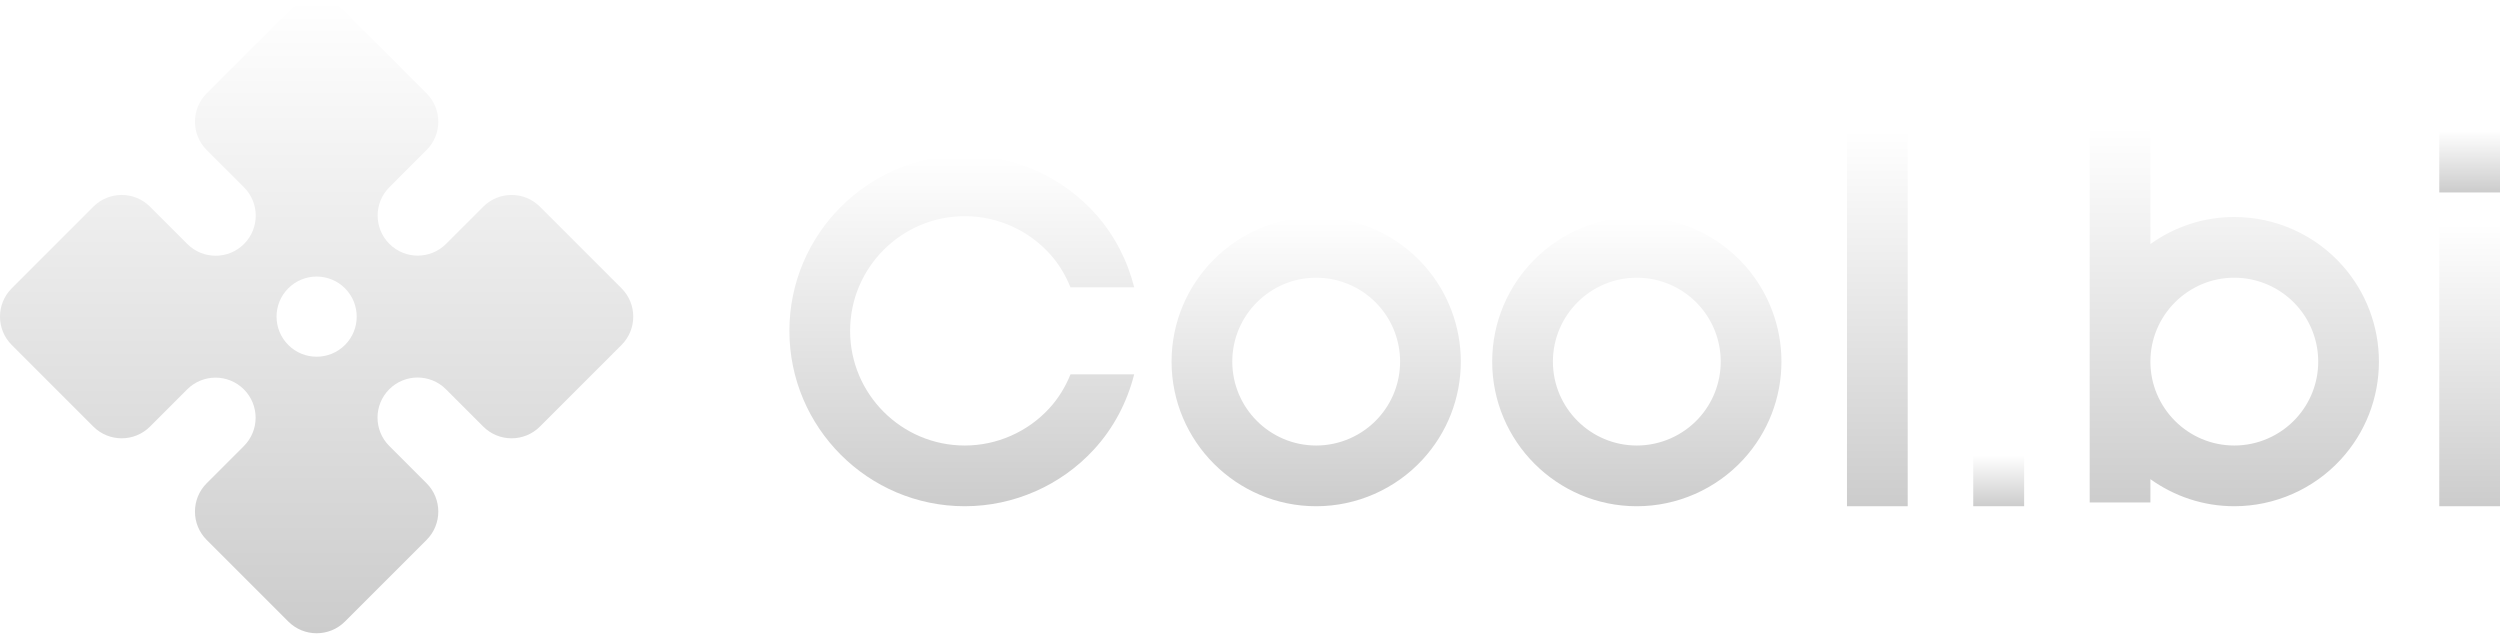
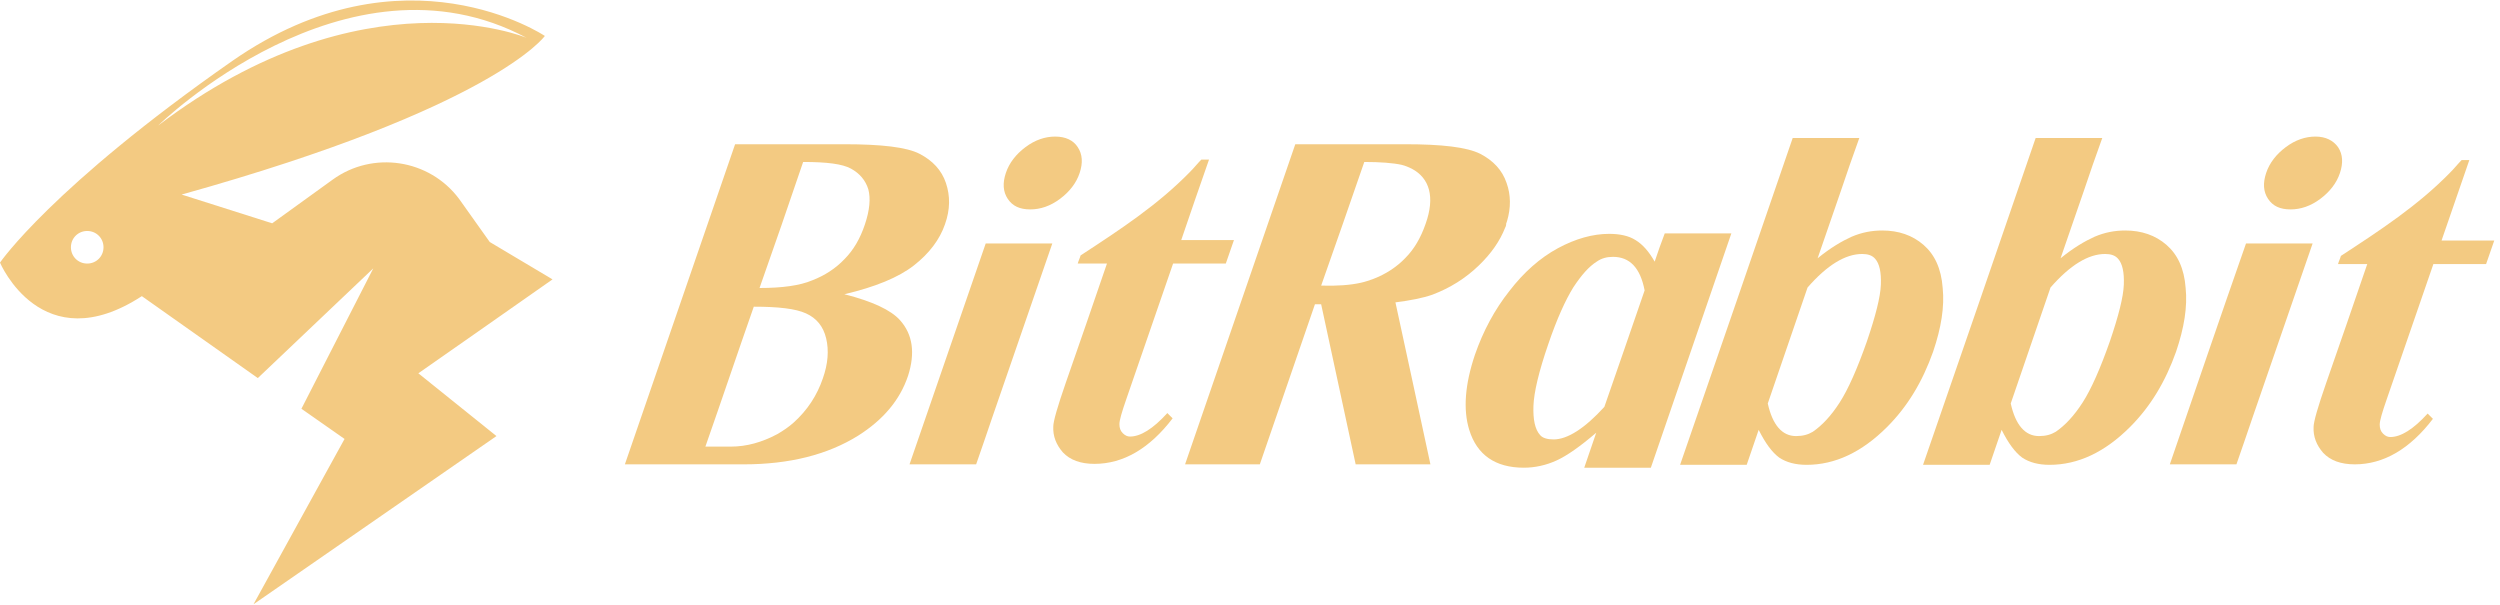
- <svg xmlns="http://www.w3.org/2000/svg" version="1.1" x="0px" y="0px" viewBox="0 0 458.796 116.216" enable-background="new 0 0 458.796 116.216" xml:space="preserve">
+ <svg xmlns="http://www.w3.org/2000/svg" version="1.1" id="图层_1" x="0px" y="0px" viewBox="0 0 521.7 126.1" style="enable-background:new 0 0 521.7 126.1;" xml:space="preserve">
+   <style type="text/css">
+ 	.st0{fill:#F3CA82;}
+ 	.st1{fill:#F3CA82;}
+ 	.st2{fill:#F3CA82;}
+ 	.st3{fill:#F3CA82;}
+ 	.st4{fill:#F3CA82;}
+ 	.st5{fill:#F3CA82;}
+ 	.st6{fill:#F3CA82;}
+ 	.st7{fill:#F3CA82;}
+ 	.st8{fill:#F3CA82;}
+ 	.st9{fill:#F3CA82;}
+ 	.st10{fill:#F3CA82;}
+ 	.st11{fill:#F3CA82;}
+ </style>
  <g>
+     <path class="st0" d="M115.3,58.3l-13.1-7.8l-6.4-9c-6.2-8.3-18-10.1-26.4-4l-12.6,9.1l-18.9-6c65.3-18.2,75.8-33.1,75.8-33.1   s-29.4-19.7-65.2,5.2C10.8,39,0,54.8,0,54.8s8.7,20.6,29.6,7l24.2,17.1L77.9,56L62.9,85.3l9,6.3l-19,34.5L103.6,91L87.3,77.9   C88.2,77.3,115.3,58.3,115.3,58.3z M18.2,55c-1.9,0-3.4-1.5-3.4-3.4s1.5-3.4,3.4-3.4c1.9,0,3.4,1.5,3.4,3.4S20.1,55,18.2,55z    M109.9,7.9c0,0-34-14.3-76.9,18.3C33,26.2,72.2-12.2,109.9,7.9z" />
    <g>
-       <linearGradient id="SVGID_1_" gradientUnits="userSpaceOnUse" x1="241.545" y1="92.902" x2="241.545" y2="39.821">
-         <stop offset="0" style="stop-color:#CCCCCC" />
-         <stop offset="1" style="stop-color:#FFFFFF" />
-       </linearGradient>
-       <path fill="url(#SVGID_1_)" d="M241.545,39.821c-14.634,0-26.541,11.907-26.541,26.541s11.907,26.541,26.541,26.541    c7.413,0,14.54-3.134,19.548-8.592c4.508-4.905,6.992-11.279,6.992-17.949c0-6.474-2.357-12.712-6.644-17.566    C256.4,43.092,249.151,39.821,241.545,39.821z M252.886,76.774c-2.905,3.17-7.04,4.987-11.341,4.987    c-8.49,0-15.399-6.907-15.399-15.399s6.909-15.399,15.399-15.399c4.414,0,8.621,1.899,11.544,5.208    c2.488,2.814,3.855,6.434,3.855,10.191C256.944,70.229,255.505,73.927,252.886,76.774z" />
-       <linearGradient id="SVGID_2_" gradientUnits="userSpaceOnUse" x1="300.386" y1="92.902" x2="300.386" y2="39.821">
-         <stop offset="0" style="stop-color:#CCCCCC" />
-         <stop offset="1" style="stop-color:#FFFFFF" />
-       </linearGradient>
-       <path fill="url(#SVGID_2_)" d="M300.386,39.821c-14.634,0-26.541,11.907-26.541,26.541s11.907,26.541,26.541,26.541    c7.409,0,14.536-3.132,19.552-8.594c4.508-4.907,6.989-11.281,6.989-17.947c0-6.479-2.361-12.719-6.644-17.564    C315.248,43.092,307.995,39.821,300.386,39.821z M311.734,76.772c-2.912,3.17-7.047,4.989-11.348,4.989    c-8.49,0-15.399-6.907-15.399-15.399s6.909-15.399,15.399-15.399c4.414,0,8.624,1.899,11.548,5.21    c2.484,2.811,3.852,6.428,3.852,10.189C315.785,70.229,314.345,73.927,311.734,76.772z" />
-       <linearGradient id="SVGID_3_" gradientUnits="userSpaceOnUse" x1="344.527" y1="92.902" x2="344.527" y2="24.001">
-         <stop offset="0" style="stop-color:#CCCCCC" />
-         <stop offset="1" style="stop-color:#FFFFFF" />
-       </linearGradient>
-       <rect x="338.956" y="24.001" fill="url(#SVGID_3_)" width="11.141" height="68.901" />
-       <linearGradient id="SVGID_4_" gradientUnits="userSpaceOnUse" x1="410.038" y1="92.902" x2="410.038" y2="23.314">
-         <stop offset="0" style="stop-color:#CCCCCC" />
-         <stop offset="1" style="stop-color:#FFFFFF" />
-       </linearGradient>
-       <path fill="url(#SVGID_4_)" d="M410.037,39.821c-5.743,0-11.051,1.853-15.399,4.966V23.314h-11.141v68.901h11.141v-4.279    c4.348,3.113,9.656,4.966,15.399,4.966c7.413,0,14.54-3.132,19.548-8.59c4.508-4.907,6.992-11.283,6.992-17.951    c0-6.474-2.357-12.712-6.644-17.568C424.893,43.092,417.639,39.821,410.037,39.821z M421.378,76.776    c-2.905,3.168-7.04,4.985-11.341,4.985c-8.49,0-15.399-6.907-15.399-15.399s6.909-15.399,15.399-15.399    c4.41,0,8.621,1.899,11.544,5.208c2.488,2.814,3.855,6.434,3.855,10.191C425.437,70.229,423.997,73.927,421.378,76.776z" />
      <g>
-         <linearGradient id="SVGID_5_" gradientUnits="userSpaceOnUse" x1="453.225" y1="92.902" x2="453.225" y2="41.228">
-           <stop offset="0" style="stop-color:#CCCCCC" />
-           <stop offset="1" style="stop-color:#FFFFFF" />
-         </linearGradient>
-         <rect x="447.654" y="41.228" fill="url(#SVGID_5_)" width="11.141" height="51.674" />
-         <linearGradient id="SVGID_6_" gradientUnits="userSpaceOnUse" x1="453.225" y1="35.318" x2="453.225" y2="24.035">
-           <stop offset="0" style="stop-color:#CCCCCC" />
-           <stop offset="1" style="stop-color:#FFFFFF" />
-         </linearGradient>
-         <rect x="447.654" y="24.035" fill="url(#SVGID_6_)" width="11.141" height="11.283" />
+         <g>
+           <path class="st1" d="M401.4,51.1c-2.3-2-5.2-3-8.6-3c-2.2,0-4.3,0.4-6.4,1.3c-2,0.9-4.4,2.3-7.1,4.5c1.9-5.6,2.9-8.3,4.8-13.9      c1.5-4.5,2.3-6.7,3.9-11.2c-5.6,0-8.4,0-13.9,0c-7.8,22.7-15.6,45.4-23.5,68.2c5.6,0,8.4,0,13.9,0c1-2.9,1.5-4.4,2.5-7.3      c1.4,2.8,2.8,4.7,4.3,5.8c1.5,1,3.4,1.5,5.7,1.5c5.9,0,11.5-2.6,16.8-7.9c4.3-4.3,7.4-9.5,9.6-15.7c1.7-5,2.4-9.4,2-13.3      C405.1,56,403.7,53.1,401.4,51.1z M383.9,84c-1.8,2.8-3.7,4.8-5.6,6.1c-1,0.6-2.1,0.9-3.5,0.9c-2.9,0-4.9-2.3-5.9-6.8      c3.3-9.7,5-14.5,8.3-24.2c4.1-4.7,7.9-7,11.4-7c1.2,0,2.1,0.3,2.7,1c0.9,1,1.3,2.8,1.2,5.4c-0.1,2.6-1.1,6.5-2.9,11.8      C387.6,76.9,385.7,81.2,383.9,84z" />
+           <path class="st2" d="M452.1,51.1c-2.3-2-5.2-3-8.6-3c-2.2,0-4.3,0.4-6.4,1.3c-2,0.9-4.4,2.3-7.1,4.5c1.9-5.6,2.9-8.3,4.8-13.9      c1.5-4.5,2.3-6.7,3.9-11.2c-5.6,0-8.4,0-13.9,0c-7.8,22.7-15.6,45.4-23.5,68.2c5.6,0,8.4,0,13.9,0c1-2.9,1.5-4.4,2.5-7.3      c1.4,2.8,2.8,4.7,4.3,5.8c1.5,1,3.4,1.5,5.7,1.5c5.9,0,11.5-2.6,16.8-7.9c4.3-4.3,7.4-9.5,9.6-15.7c1.7-5,2.4-9.4,2-13.3      C455.8,56,454.4,53.1,452.1,51.1z M434.6,84c-1.8,2.8-3.7,4.8-5.6,6.1c-1,0.6-2.1,0.9-3.5,0.9c-2.9,0-4.9-2.3-5.9-6.8      c3.3-9.7,5-14.5,8.3-24.2c4.1-4.7,7.9-7,11.4-7c1.2,0,2.1,0.3,2.7,1c0.9,1,1.3,2.8,1.2,5.4c-0.1,2.6-1.1,6.5-2.9,11.8      C438.3,76.9,436.4,81.2,434.6,84z" />
+           <path class="st3" d="M483.2,28.5c-2.1,0-4.2,0.7-6.2,2.2c-2,1.5-3.4,3.3-4.1,5.4c-0.7,2.1-0.6,3.9,0.4,5.4      c1,1.5,2.5,2.2,4.7,2.2c2.1,0,4.2-0.7,6.2-2.2c2-1.5,3.4-3.3,4.1-5.4c0.7-2.1,0.6-3.9-0.4-5.4C486.9,29.3,485.3,28.5,483.2,28.5      z" />
+           <path class="st4" d="M452.8,96.9c5.5,0,8.3,0,13.9,0c1.3-3.8,2-5.7,3.3-9.6c4.2-12.2,8.4-24.3,12.6-36.5c-5.5,0-8.3,0-13.9,0      C463.3,66.2,458.1,81.5,452.8,96.9z" />
+           <path class="st5" d="M518.8,55.1c0.7-2,1-2.9,1.7-4.9c-4.4,0-6.6,0-11,0c2.3-6.7,3.5-10.1,5.8-16.8c-0.7,0-1,0-1.6,0      c-0.8,0.8-1.5,1.7-2.3,2.5c-6.8,7-14.8,12.2-22.9,17.5c-0.2,0.7-0.4,1-0.6,1.7c2.4,0,3.6,0,6.1,0c-3.4,9.9-5.1,14.9-8.6,24.9      c-1.7,4.9-2.6,8-2.6,9.1c-0.1,2,0.6,3.8,2,5.4c1.5,1.6,3.7,2.4,6.6,2.4c6,0,11.5-3.2,16.3-9.5c-0.4-0.4-0.7-0.7-1.1-1.1      c-3,3.3-5.6,4.9-7.8,4.9c-0.5,0-1-0.2-1.5-0.7c-0.5-0.5-0.7-1.1-0.7-1.9c0-0.8,0.5-2.5,1.4-5.1c3.3-9.5,6.5-18.9,9.8-28.4      C512.2,55.1,514.4,55.1,518.8,55.1z" />
+           <path class="st6" d="M187.8,66.8c-1.9-2.1-5.7-3.9-11.6-5.4c6.4-1.5,11.3-3.5,14.5-6c3.2-2.5,5.4-5.4,6.5-8.6      c1.1-3.1,1.1-5.9,0.2-8.6c-0.9-2.7-2.8-4.7-5.5-6.1c-2.7-1.4-8-2-15.7-2c-9.1,0-13.7,0-22.8,0c-7.7,22.3-15.3,44.5-23,66.8      c9.9,0,14.9,0,24.8,0c9.5,0,17.5-2,23.9-6c5.2-3.3,8.7-7.4,10.4-12.5C191,73.7,190.5,69.8,187.8,66.8z M167.6,33.8      c4.9,0,8.2,0.4,10,1.4c1.8,1,3,2.4,3.6,4.3c0.5,1.9,0.3,4.3-0.7,7.3c-1,3-2.4,5.4-4.3,7.3c-1.8,1.9-4.1,3.4-6.7,4.4      c-2.6,1.1-6.3,1.6-11,1.6C162.2,49.6,164,44.4,167.6,33.8z M165.6,88.2c-1,0.9-2.2,1.7-3.4,2.4c-3.2,1.7-6.4,2.6-9.7,2.6      c0,0-0.1,0-0.1,0c-2.1,0-3.1,0-5.2,0c3.4-9.7,6.7-19.5,10.1-29.2c5.1,0,8.7,0.4,10.9,1.4c2.2,1,3.6,2.7,4.2,5.2      c0.6,2.5,0.4,5.3-0.7,8.4C170.5,82.5,168.5,85.6,165.6,88.2z" />
+           <path class="st7" d="M220.2,28.5c-2.1,0-4.2,0.7-6.2,2.2c-2,1.5-3.4,3.3-4.1,5.4c-0.7,2.1-0.6,3.9,0.4,5.4      c1,1.5,2.5,2.2,4.7,2.2c2.1,0,4.2-0.7,6.2-2.2c2-1.5,3.4-3.3,4.1-5.4c0.7-2.1,0.6-3.9-0.4-5.4C224,29.3,222.4,28.5,220.2,28.5z" />
+           <path class="st8" d="M189.8,96.9c5.5,0,8.3,0,13.9,0c1.3-3.8,2-5.7,3.3-9.6c4.2-12.2,8.4-24.3,12.6-36.5c-5.5,0-8.3,0-13.9,0      C200.4,66.2,195.1,81.5,189.8,96.9z" />
+           <path class="st9" d="M252.3,33.3c-0.7,0-1,0-1.6,0c-0.8,0.8-1.5,1.7-2.3,2.5c-6.8,7-14.8,12.2-22.9,17.5c-0.2,0.7-0.4,1-0.6,1.7      c2.4,0,3.6,0,6.1,0c-3.4,9.9-5.1,14.9-8.6,24.9c-1.7,4.9-2.6,8-2.6,9.1c-0.1,2,0.6,3.8,2,5.4c1.5,1.6,3.7,2.4,6.6,2.4      c6,0,11.5-3.2,16.3-9.5c-0.4-0.4-0.7-0.7-1.1-1.1c-3,3.3-5.6,4.9-7.8,4.9c-0.5,0-1-0.2-1.5-0.7c-0.5-0.5-0.7-1.1-0.7-1.9      c0-0.8,0.5-2.5,1.4-5.1c3.3-9.5,6.5-18.9,9.8-28.4c4.4,0,6.6,0,11,0c0.7-2,1-2.9,1.7-4.9c-4.4,0-6.6,0-11,0      C248.8,43.4,249.9,40.1,252.3,33.3z" />
+           <path class="st10" d="M345.3,54.6c-1.2-2.1-2.5-3.6-4-4.5c-1.4-0.9-3.3-1.3-5.5-1.3c-3.4,0-7,1-10.7,3c-3.7,2-7.1,5-10.1,8.9      c-3.1,3.9-5.5,8.4-7.2,13.3c-2.1,6.2-2.5,11.5-1.2,15.7c1.6,5.2,5.4,7.9,11.4,7.9c2.3,0,4.6-0.5,6.8-1.5c2.2-1,4.9-2.9,8.3-5.8      c-1,2.9-1.5,4.4-2.5,7.3c5.6,0,8.4,0,13.9,0c5.6-16.3,11.2-32.6,16.8-48.9c-5.6,0-8.4,0-13.9,0      C346.5,51.1,346.1,52.2,345.3,54.6z M334.8,84.9c-4.1,4.5-7.7,6.8-10.6,6.8c-1.3,0-2.3-0.3-2.8-0.9c-1.1-1.2-1.5-3.3-1.4-6.1      c0.1-2.8,1.1-7.1,3.1-12.9c1.8-5.3,3.6-9.2,5.2-11.8c1.7-2.6,3.3-4.4,4.9-5.4c1-0.7,2.1-1,3.4-1c3.5,0,5.7,2.3,6.6,7      C339.8,70.4,338.2,75.2,334.8,84.9z" />
+           <path class="st11" d="M298.9,61.5c3.7-1.4,6.9-3.4,9.7-6.1c2.6-2.5,4.4-5.1,5.5-7.9c0.1-0.2,0.2-0.4,0.2-0.6c0,0,0-0.1,0-0.1      c0,0,0,0,0,0c0,0,0,0,0,0c0,0,0-0.1,0-0.1c0.1-0.2,0.1-0.4,0.2-0.6c0.8-2.7,0.8-5.4-0.1-7.9c-0.9-2.7-2.8-4.7-5.5-6.1      c-2.8-1.4-8-2-15.7-2c-2.9,0-4.4,0-7.3,0c-6.2,0-9.3,0-15.6,0c-7.7,22.3-15.3,44.5-23,66.8c6.2,0,9.3,0,15.6,0      c3.8-11.1,7.7-22.3,11.5-33.4c0.5,0,0.8,0,1.3,0c2.4,11.1,4.8,22.3,7.2,33.4c6.2,0,9.3,0,15.6,0c-2.4-11.3-4.9-22.6-7.3-33.8      C294.3,62.7,296.9,62.2,298.9,61.5z M284.7,33.8c3.3,0,6,0.2,7.8,0.6c0.8,0.2,1.5,0.5,2.1,0.8c1.9,1,3.1,2.5,3.6,4.4      c0.5,1.9,0.3,4.3-0.7,7.1c-1,2.9-2.4,5.3-4.2,7.1c-1.8,1.9-4.1,3.4-6.7,4.4c-0.8,0.3-1.7,0.6-2.6,0.8c-2.2,0.5-5,0.7-8.3,0.6      C279.3,49.4,281.1,44.2,284.7,33.8z" />
+         </g>
      </g>
-       <linearGradient id="SVGID_7_" gradientUnits="userSpaceOnUse" x1="176.51" y1="92.902" x2="176.51" y2="28.531">
-         <stop offset="0" style="stop-color:#CCCCCC" />
-         <stop offset="1" style="stop-color:#FFFFFF" />
-       </linearGradient>
-       <path fill="url(#SVGID_7_)" d="M177.058,39.672c6.031,0,11.783,2.595,15.78,7.119c1.562,1.768,2.745,3.79,3.616,5.939h11.695    c-1.246-4.893-3.569-9.474-6.963-13.316c-6.111-6.916-14.906-10.884-24.129-10.884c-17.749,0-32.187,14.438-32.187,32.186    s14.438,32.186,32.187,32.186c8.987,0,17.63-3.799,23.708-10.421c3.622-3.941,6.081-8.686,7.376-13.779h-11.684    c-0.924,2.272-2.203,4.399-3.9,6.244c-3.975,4.33-9.625,6.815-15.501,6.815c-11.606,0-21.046-9.44-21.046-21.044    S165.452,39.672,177.058,39.672z" />
-       <linearGradient id="SVGID_8_" gradientUnits="userSpaceOnUse" x1="366.797" y1="92.902" x2="366.797" y2="83.562">
-         <stop offset="0" style="stop-color:#CCCCCC" />
-         <stop offset="1" style="stop-color:#FFFFFF" />
-       </linearGradient>
-       <rect x="362.128" y="83.562" fill="url(#SVGID_8_)" width="9.339" height="9.339" />
    </g>
-     <linearGradient id="SVGID_9_" gradientUnits="userSpaceOnUse" x1="58.108" y1="116.216" x2="58.108" y2="-1.818989e-12">
-       <stop offset="0" style="stop-color:#CCCCCC" />
-       <stop offset="1" style="stop-color:#FFFFFF" />
-     </linearGradient>
-     <path fill="url(#SVGID_9_)" d="M88.685,37.933l-6.825,6.825c-2.872,2.872-7.53,2.872-10.402,0l0,0   c-2.872-2.872-2.872-7.53,0-10.402l6.825-6.825c2.872-2.872,2.872-7.53,0-10.402L63.309,2.154c-2.872-2.872-7.53-2.872-10.402,0   L37.933,17.128c-2.872,2.872-2.872,7.53,0,10.402l6.846,6.846c2.872,2.872,2.872,7.53,0,10.402l0,0   c-2.872,2.872-7.53,2.872-10.402,0l-6.846-6.846c-2.872-2.872-7.53-2.872-10.402,0L2.154,52.907c-2.872,2.872-2.872,7.53,0,10.402   l14.974,14.974c2.872,2.872,7.53,2.872,10.402,0l6.825-6.825c2.872-2.872,7.53-2.872,10.402,0l0,0c2.872,2.872,2.872,7.53,0,10.402   l-6.825,6.825c-2.872,2.872-2.872,7.53,0,10.402l14.974,14.974c2.872,2.872,7.53,2.872,10.402,0l14.974-14.974   c2.872-2.872,2.872-7.53,0-10.402l-6.846-6.846c-2.872-2.872-2.872-7.53,0-10.402l0,0c2.872-2.872,7.53-2.872,10.402,0l6.846,6.846   c2.872,2.872,7.53,2.872,10.402,0l14.974-14.974c2.872-2.872,2.872-7.53,0-10.402L99.087,37.933   C96.215,35.06,91.558,35.06,88.685,37.933z M52.907,63.309L52.907,63.309c-2.873-2.873-2.873-7.53,0-10.402l0,0   c2.872-2.872,7.53-2.872,10.402,0l0,0c2.872,2.872,2.872,7.53,0,10.402l0,0C60.436,66.181,55.779,66.181,52.907,63.309z" />
  </g>
</svg>
